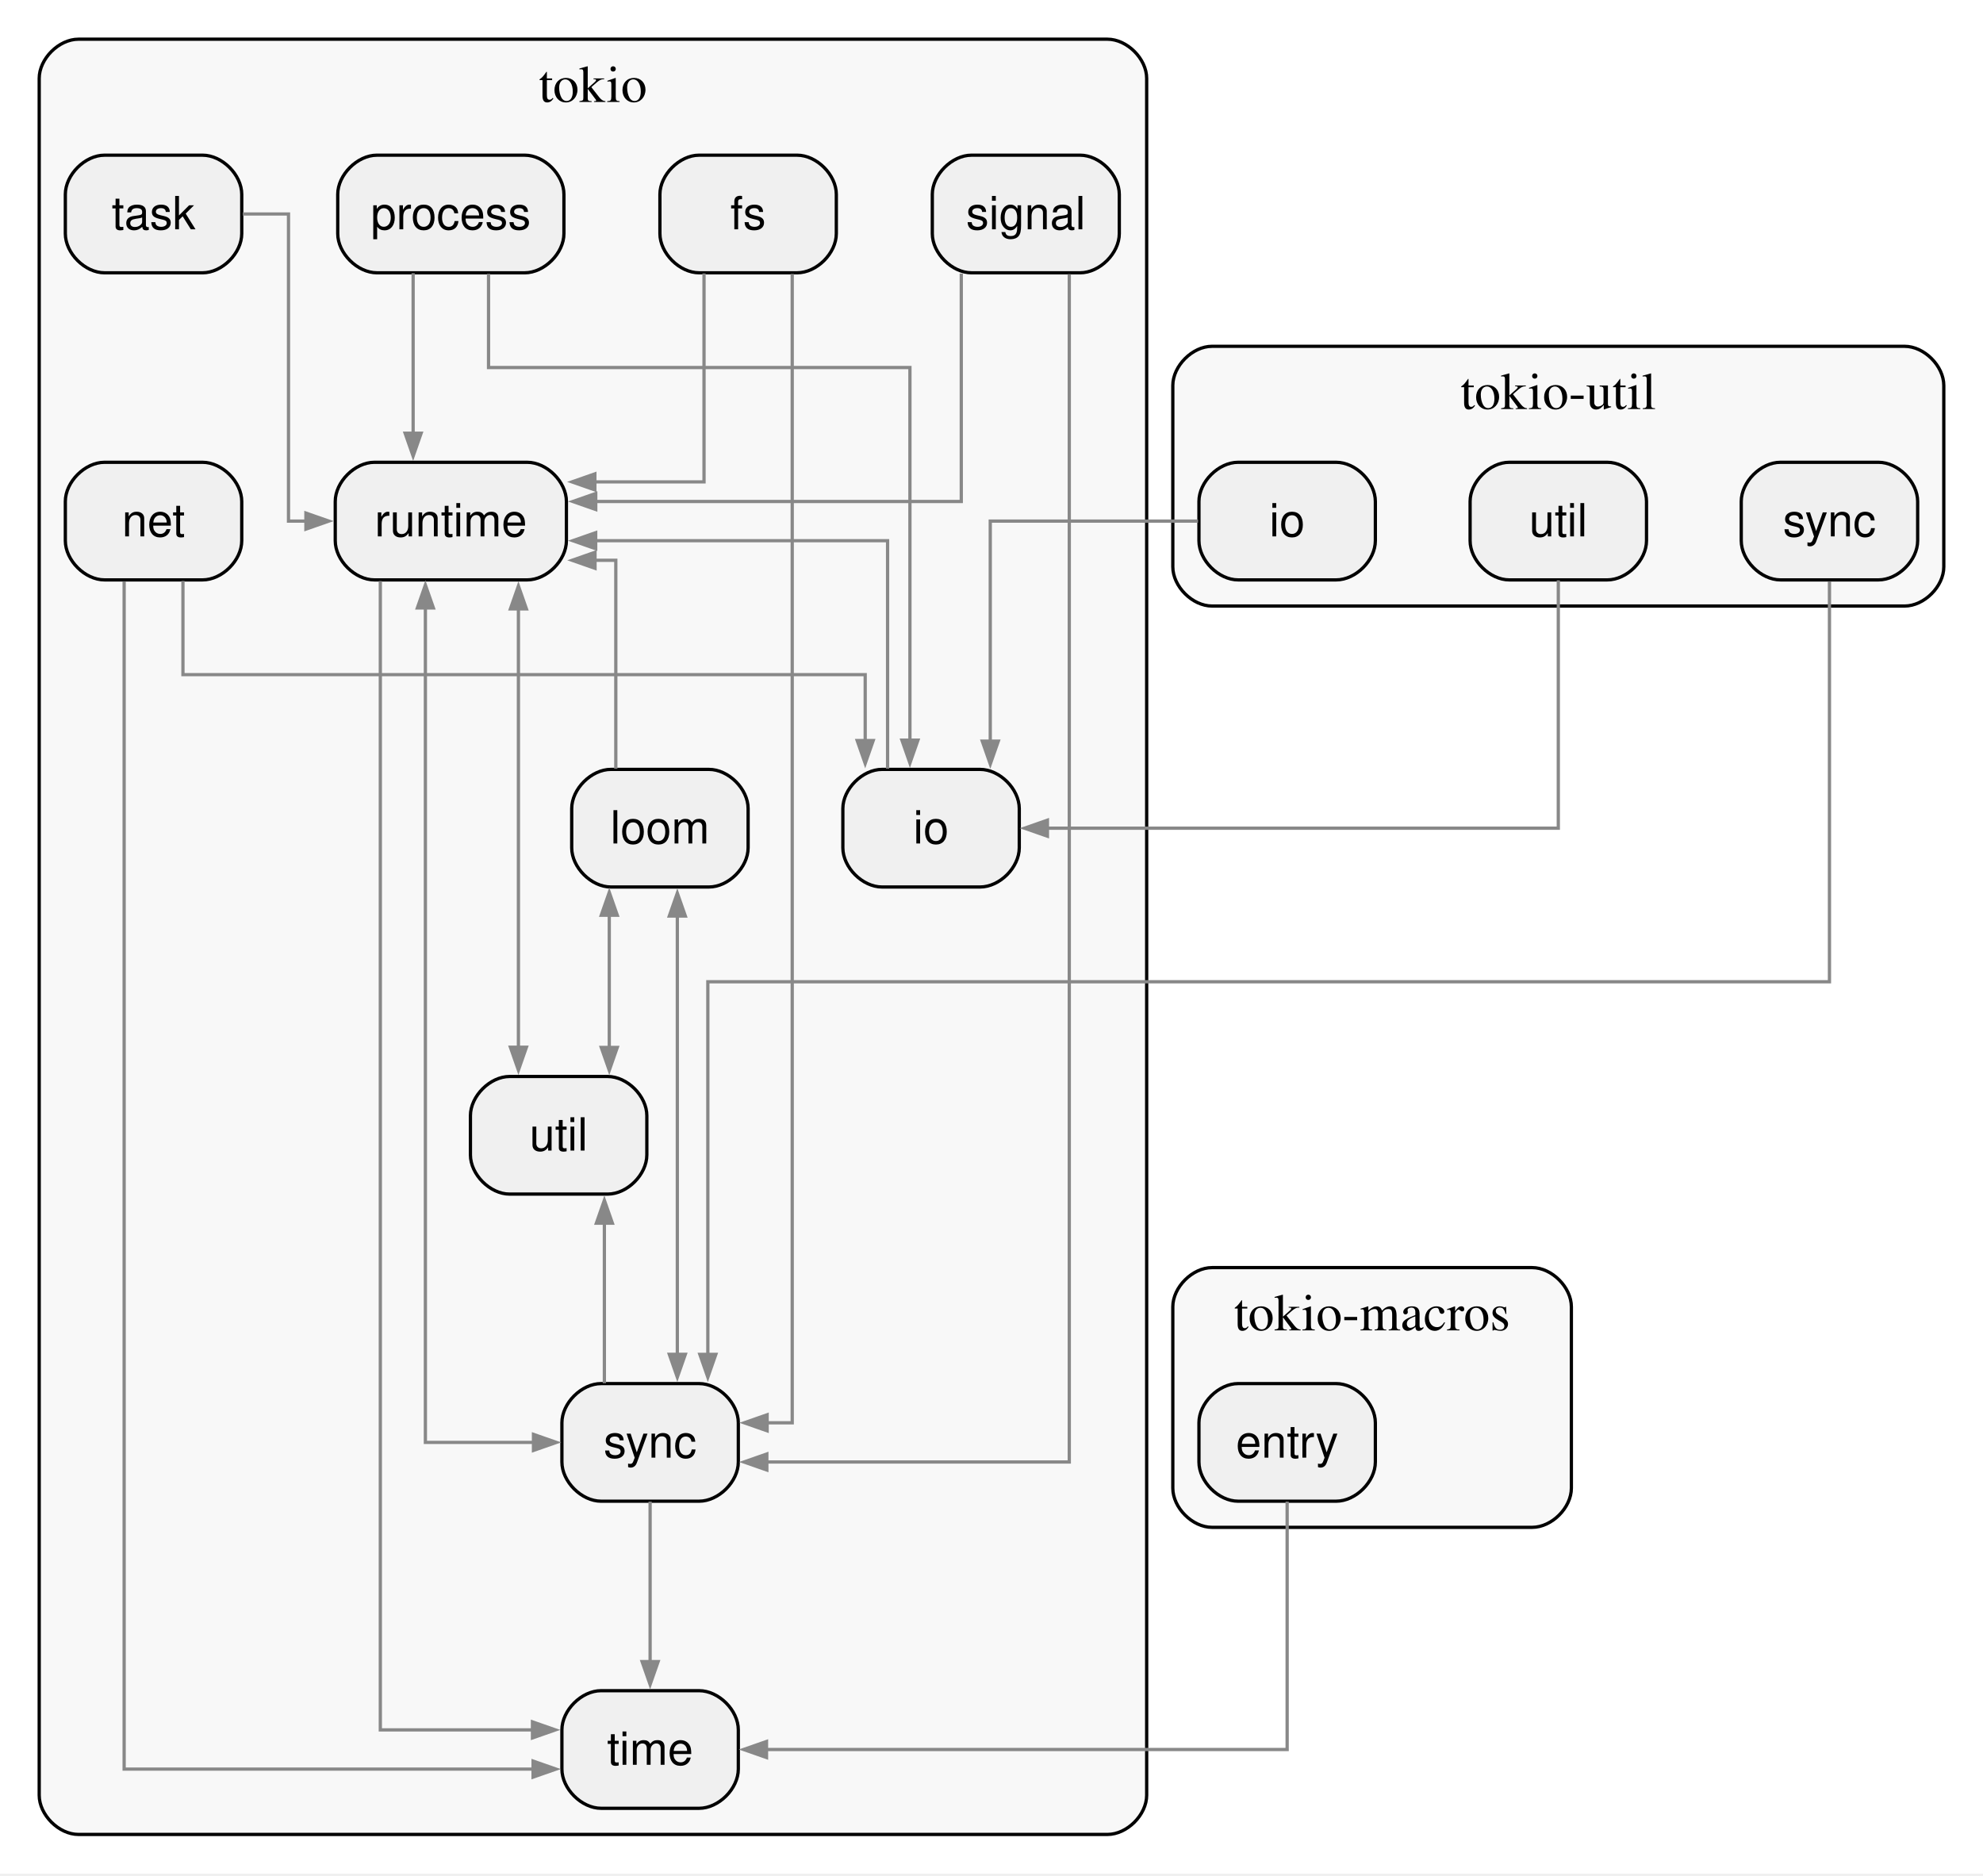
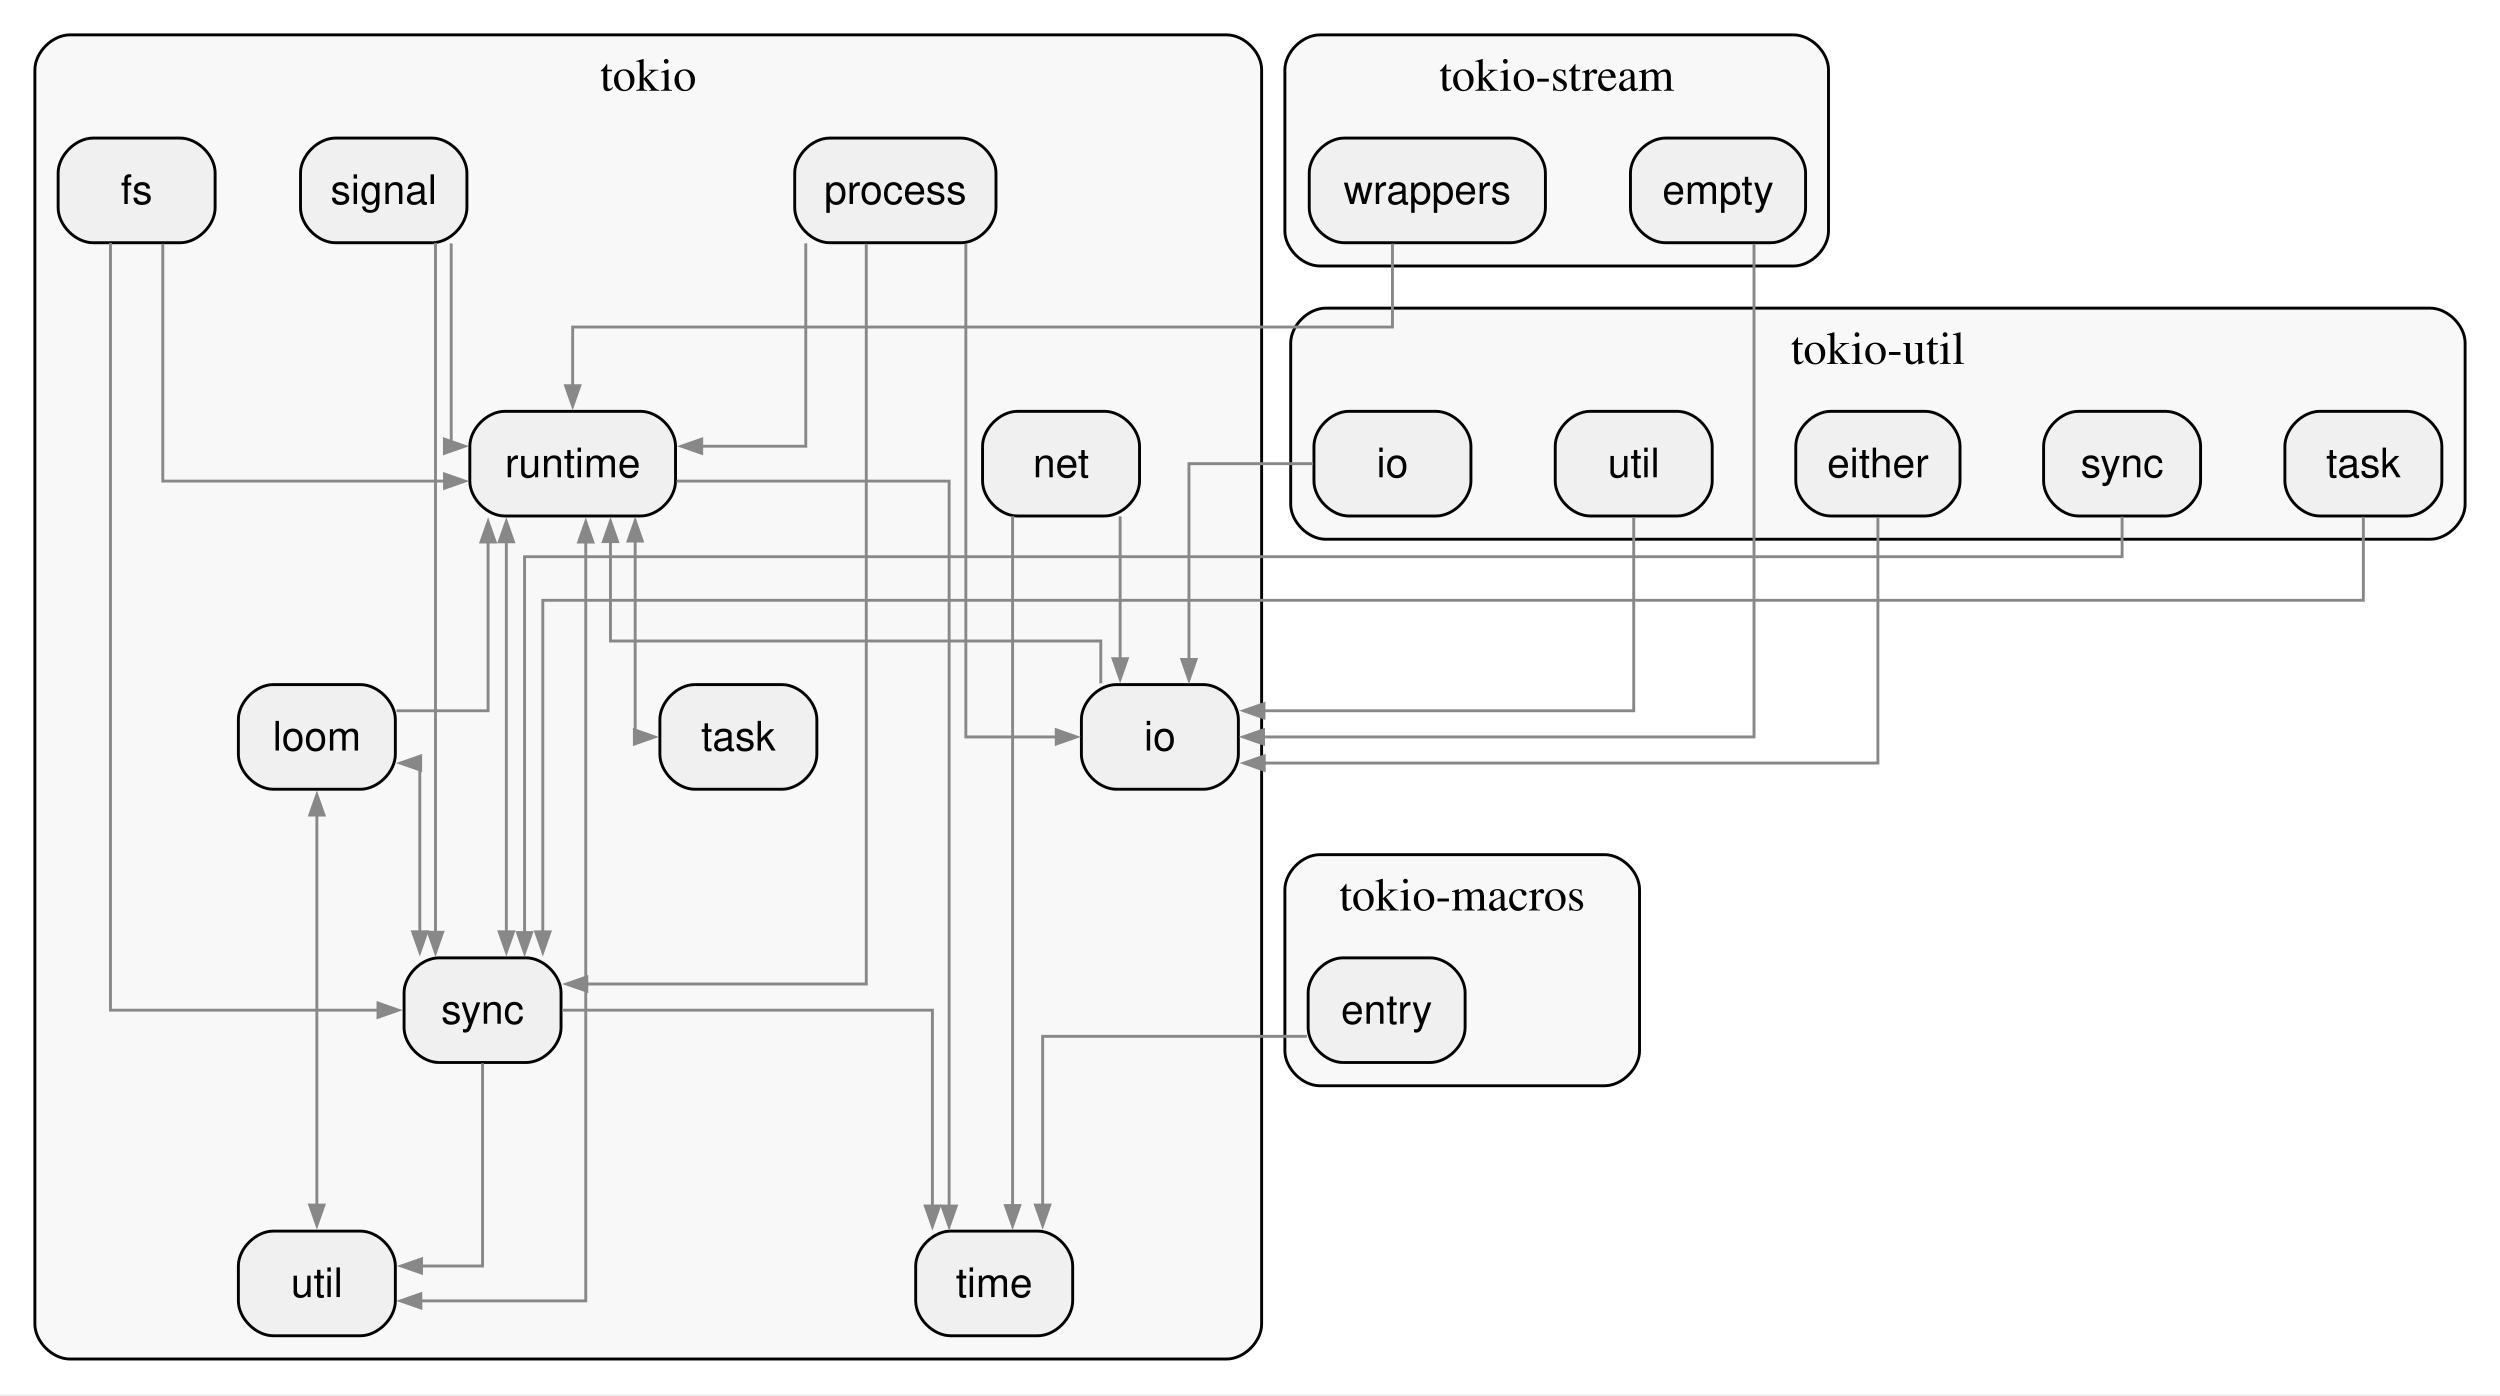
- <svg xmlns="http://www.w3.org/2000/svg" width="607pt" height="574pt" viewBox="0.00 0.00 607.00 574.00">
-   <g id="graph0" class="graph" transform="scale(1 1) rotate(0) translate(4 569.5)">
-     <polygon fill="white" stroke="none" points="-4,4 -4,-569.5 603,-569.5 603,4 -4,4" />
+ <svg xmlns="http://www.w3.org/2000/svg" width="860pt" height="480pt" viewBox="0.00 0.00 860.00 480.00">
+   <g id="graph0" class="graph" transform="scale(1 1) rotate(0) translate(4 475.5)">
+     <polygon fill="white" stroke="none" points="-4,4 -4,-475.5 856,-475.5 856,4 -4,4" />
    <g id="clust1" class="cluster">
-       <path fill="#f8f8f8" stroke="black" d="M20,-8C20,-8 335,-8 335,-8 341,-8 347,-14 347,-20 347,-20 347,-545.5 347,-545.5 347,-551.5 341,-557.5 335,-557.5 335,-557.5 20,-557.5 20,-557.5 14,-557.5 8,-551.5 8,-545.5 8,-545.5 8,-20 8,-20 8,-14 14,-8 20,-8" />
-       <text xml:space="preserve" text-anchor="middle" x="177.5" y="-538.3" font-family="Times,serif" font-size="16.00">tokio</text>
+       <path fill="#f8f8f8" stroke="black" d="M20,-8C20,-8 418,-8 418,-8 424,-8 430,-14 430,-20 430,-20 430,-451.5 430,-451.5 430,-457.5 424,-463.5 418,-463.5 418,-463.5 20,-463.5 20,-463.5 14,-463.5 8,-457.5 8,-451.5 8,-451.5 8,-20 8,-20 8,-14 14,-8 20,-8" />
+       <text xml:space="preserve" text-anchor="middle" x="219" y="-444.3" font-family="Times,serif" font-size="16.00">tokio</text>
    </g>
    <g id="clust2" class="cluster">
-       <path fill="#f8f8f8" stroke="black" d="M367,-102C367,-102 465,-102 465,-102 471,-102 477,-108 477,-114 477,-114 477,-169.5 477,-169.5 477,-175.5 471,-181.5 465,-181.5 465,-181.5 367,-181.5 367,-181.5 361,-181.5 355,-175.5 355,-169.5 355,-169.5 355,-114 355,-114 355,-108 361,-102 367,-102" />
-       <text xml:space="preserve" text-anchor="middle" x="416" y="-162.3" font-family="Times,serif" font-size="16.00">tokio-macros</text>
+       <path fill="#f8f8f8" stroke="black" d="M450,-102C450,-102 548,-102 548,-102 554,-102 560,-108 560,-114 560,-114 560,-169.5 560,-169.5 560,-175.5 554,-181.5 548,-181.5 548,-181.5 450,-181.5 450,-181.5 444,-181.5 438,-175.5 438,-169.5 438,-169.5 438,-114 438,-114 438,-108 444,-102 450,-102" />
+       <text xml:space="preserve" text-anchor="middle" x="499" y="-162.3" font-family="Times,serif" font-size="16.00">tokio-macros</text>
    </g>
    <g id="clust3" class="cluster">
-       <path fill="#f8f8f8" stroke="black" d="M367,-384C367,-384 579,-384 579,-384 585,-384 591,-390 591,-396 591,-396 591,-451.5 591,-451.5 591,-457.5 585,-463.5 579,-463.5 579,-463.5 367,-463.5 367,-463.5 361,-463.5 355,-457.5 355,-451.5 355,-451.5 355,-396 355,-396 355,-390 361,-384 367,-384" />
-       <text xml:space="preserve" text-anchor="middle" x="473" y="-444.3" font-family="Times,serif" font-size="16.00">tokio-util</text>
+       <path fill="#f8f8f8" stroke="black" d="M450,-384C450,-384 613,-384 613,-384 619,-384 625,-390 625,-396 625,-396 625,-451.5 625,-451.5 625,-457.5 619,-463.5 613,-463.5 613,-463.5 450,-463.5 450,-463.5 444,-463.5 438,-457.5 438,-451.5 438,-451.5 438,-396 438,-396 438,-390 444,-384 450,-384" />
+       <text xml:space="preserve" text-anchor="middle" x="531.5" y="-444.3" font-family="Times,serif" font-size="16.00">tokio-stream</text>
+     </g>
+     <g id="clust4" class="cluster">
+       <path fill="#f8f8f8" stroke="black" d="M452,-290C452,-290 832,-290 832,-290 838,-290 844,-296 844,-302 844,-302 844,-357.5 844,-357.5 844,-363.5 838,-369.5 832,-369.5 832,-369.5 452,-369.5 452,-369.5 446,-369.5 440,-363.5 440,-357.5 440,-357.5 440,-302 440,-302 440,-296 446,-290 452,-290" />
+       <text xml:space="preserve" text-anchor="middle" x="642" y="-350.3" font-family="Times,serif" font-size="16.00">tokio-util</text>
    </g>
    <g id="node1" class="node">
-       <path fill="#f0f0f0" stroke="black" d="M240,-522C240,-522 210,-522 210,-522 204,-522 198,-516 198,-510 198,-510 198,-498 198,-498 198,-492 204,-486 210,-486 210,-486 240,-486 240,-486 246,-486 252,-492 252,-498 252,-498 252,-510 252,-510 252,-516 246,-522 240,-522" />
-       <text xml:space="preserve" text-anchor="middle" x="225" y="-499.32" font-family="Helvetica,sans-Serif" font-size="14.00">fs</text>
+       <path fill="#f0f0f0" stroke="black" d="M58,-428C58,-428 28,-428 28,-428 22,-428 16,-422 16,-416 16,-416 16,-404 16,-404 16,-398 22,-392 28,-392 28,-392 58,-392 58,-392 64,-392 70,-398 70,-404 70,-404 70,-416 70,-416 70,-422 64,-428 58,-428" />
+       <text xml:space="preserve" text-anchor="middle" x="43" y="-405.32" font-family="Helvetica,sans-Serif" font-size="14.00">fs</text>
    </g>
    <g id="node6" class="node">
-       <path fill="#f0f0f0" stroke="black" d="M157.38,-428C157.38,-428 110.62,-428 110.62,-428 104.62,-428 98.62,-422 98.62,-416 98.62,-416 98.62,-404 98.62,-404 98.62,-398 104.62,-392 110.62,-392 110.62,-392 157.38,-392 157.38,-392 163.38,-392 169.38,-398 169.38,-404 169.38,-404 169.38,-416 169.38,-416 169.38,-422 163.38,-428 157.38,-428" />
-       <text xml:space="preserve" text-anchor="middle" x="134" y="-405.32" font-family="Helvetica,sans-Serif" font-size="14.00">runtime</text>
+       <path fill="#f0f0f0" stroke="black" d="M216.38,-334C216.38,-334 169.62,-334 169.62,-334 163.62,-334 157.62,-328 157.62,-322 157.62,-322 157.62,-310 157.62,-310 157.62,-304 163.62,-298 169.62,-298 169.62,-298 216.38,-298 216.38,-298 222.38,-298 228.38,-304 228.38,-310 228.38,-310 228.38,-322 228.38,-322 228.38,-328 222.38,-334 216.38,-334" />
+       <text xml:space="preserve" text-anchor="middle" x="193" y="-311.32" font-family="Helvetica,sans-Serif" font-size="14.00">runtime</text>
    </g>
    <g id="edge1" class="edge">
-       <path fill="none" stroke="#888888" d="M211.5,-485.8C211.5,-461.64 211.5,-422 211.5,-422 211.5,-422 178.09,-422 178.09,-422" />
-       <polygon fill="#888888" stroke="#888888" points="178.09,-419.55 171.09,-422 178.09,-424.45 178.09,-419.55" />
+       <path fill="none" stroke="#888888" d="M52,-391.66C52,-362.79 52,-310 52,-310 52,-310 148.91,-310 148.91,-310" />
+       <polygon fill="#888888" stroke="#888888" points="148.91,-312.45 155.91,-310 148.91,-307.55 148.91,-312.45" />
    </g>
    <g id="node8" class="node">
-       <path fill="#f0f0f0" stroke="black" d="M210,-146C210,-146 180,-146 180,-146 174,-146 168,-140 168,-134 168,-134 168,-122 168,-122 168,-116 174,-110 180,-110 180,-110 210,-110 210,-110 216,-110 222,-116 222,-122 222,-122 222,-134 222,-134 222,-140 216,-146 210,-146" />
-       <text xml:space="preserve" text-anchor="middle" x="195" y="-123.33" font-family="Helvetica,sans-Serif" font-size="14.00">sync</text>
+       <path fill="#f0f0f0" stroke="black" d="M177,-146C177,-146 147,-146 147,-146 141,-146 135,-140 135,-134 135,-134 135,-122 135,-122 135,-116 141,-110 147,-110 147,-110 177,-110 177,-110 183,-110 189,-116 189,-122 189,-122 189,-134 189,-134 189,-140 183,-146 177,-146" />
+       <text xml:space="preserve" text-anchor="middle" x="162" y="-123.33" font-family="Helvetica,sans-Serif" font-size="14.00">sync</text>
    </g>
    <g id="edge2" class="edge">
-       <path fill="none" stroke="#888888" d="M238.5,-485.65C238.5,-410.99 238.5,-134 238.5,-134 238.5,-134 230.82,-134 230.82,-134" />
-       <polygon fill="#888888" stroke="#888888" points="230.82,-131.55 223.82,-134 230.82,-136.45 230.82,-131.55" />
+       <path fill="none" stroke="#888888" d="M34,-391.93C34,-329.69 34,-128 34,-128 34,-128 126.03,-128 126.03,-128" />
+       <polygon fill="#888888" stroke="#888888" points="126.03,-130.45 133.03,-128 126.03,-125.55 126.03,-130.45" />
    </g>
    <g id="node2" class="node">
-       <path fill="#f0f0f0" stroke="black" d="M296,-334C296,-334 266,-334 266,-334 260,-334 254,-328 254,-322 254,-322 254,-310 254,-310 254,-304 260,-298 266,-298 266,-298 296,-298 296,-298 302,-298 308,-304 308,-310 308,-310 308,-322 308,-322 308,-328 302,-334 296,-334" />
-       <text xml:space="preserve" text-anchor="middle" x="281" y="-311.32" font-family="Helvetica,sans-Serif" font-size="14.00">io</text>
+       <path fill="#f0f0f0" stroke="black" d="M410,-240C410,-240 380,-240 380,-240 374,-240 368,-234 368,-228 368,-228 368,-216 368,-216 368,-210 374,-204 380,-204 380,-204 410,-204 410,-204 416,-204 422,-210 422,-216 422,-216 422,-228 422,-228 422,-234 416,-240 410,-240" />
+       <text xml:space="preserve" text-anchor="middle" x="395" y="-217.32" font-family="Helvetica,sans-Serif" font-size="14.00">io</text>
    </g>
    <g id="edge3" class="edge">
-       <path fill="none" stroke="#888888" d="M267.69,-334.23C267.69,-360.01 267.69,-404 267.69,-404 267.69,-404 178.34,-404 178.34,-404" />
-       <polygon fill="#888888" stroke="#888888" points="178.34,-401.55 171.34,-404 178.34,-406.45 178.34,-401.55" />
+       <path fill="none" stroke="#888888" d="M374.67,-240.43C374.67,-247.99 374.67,-255 374.67,-255 374.67,-255 206,-255 206,-255 206,-255 206,-289.18 206,-289.18" />
+       <polygon fill="#888888" stroke="#888888" points="203.55,-289.18 206,-296.18 208.45,-289.18 203.55,-289.18" />
    </g>
    <g id="node3" class="node">
-       <path fill="#f0f0f0" stroke="black" d="M213,-334C213,-334 183,-334 183,-334 177,-334 171,-328 171,-322 171,-322 171,-310 171,-310 171,-304 177,-298 183,-298 183,-298 213,-298 213,-298 219,-298 225,-304 225,-310 225,-310 225,-322 225,-322 225,-328 219,-334 213,-334" />
-       <text xml:space="preserve" text-anchor="middle" x="198" y="-311.32" font-family="Helvetica,sans-Serif" font-size="14.00">loom</text>
+       <path fill="#f0f0f0" stroke="black" d="M120,-240C120,-240 90,-240 90,-240 84,-240 78,-234 78,-228 78,-228 78,-216 78,-216 78,-210 84,-204 90,-204 90,-204 120,-204 120,-204 126,-204 132,-210 132,-216 132,-216 132,-228 132,-228 132,-234 126,-240 120,-240" />
+       <text xml:space="preserve" text-anchor="middle" x="105" y="-217.32" font-family="Helvetica,sans-Serif" font-size="14.00">loom</text>
    </g>
    <g id="edge4" class="edge">
-       <path fill="none" stroke="#888888" d="M184.5,-334.2C184.5,-358.36 184.5,-398 184.5,-398 184.5,-398 178.14,-398 178.14,-398" />
-       <polygon fill="#888888" stroke="#888888" points="178.14,-395.55 171.14,-398 178.13,-400.45 178.14,-395.55" />
+       <path fill="none" stroke="#888888" d="M132.38,-231C147.76,-231 163.9,-231 163.9,-231 163.9,-231 163.9,-289.04 163.9,-289.04" />
+       <polygon fill="#888888" stroke="#888888" points="161.45,-289.04 163.9,-296.04 166.35,-289.04 161.45,-289.04" />
    </g>
    <g id="edge5" class="edge">
-       <path fill="none" stroke="#888888" d="M203.33,-289.12C203.33,-289.12 203.33,-154.96 203.33,-154.96" />
-       <polygon fill="#888888" stroke="#888888" points="200.88,-289.12 203.33,-296.12 205.78,-289.12 200.88,-289.12" />
-       <polygon fill="#888888" stroke="#888888" points="205.78,-154.96 203.33,-147.96 200.88,-154.96 205.78,-154.96" />
+       <path fill="none" stroke="#888888" d="M139.59,-213C139.59,-213 140.41,-213 140.41,-213 140.41,-213 140.41,-154.96 140.41,-154.96" />
+       <polygon fill="#888888" stroke="#888888" points="140.71,-210.55 133.71,-213 140.71,-215.45 140.71,-210.55" />
+       <polygon fill="#888888" stroke="#888888" points="142.86,-154.96 140.41,-147.96 137.96,-154.96 142.86,-154.96" />
    </g>
    <g id="node11" class="node">
-       <path fill="#f0f0f0" stroke="black" d="M182,-240C182,-240 152,-240 152,-240 146,-240 140,-234 140,-228 140,-228 140,-216 140,-216 140,-210 146,-204 152,-204 152,-204 182,-204 182,-204 188,-204 194,-210 194,-216 194,-216 194,-228 194,-228 194,-234 188,-240 182,-240" />
-       <text xml:space="preserve" text-anchor="middle" x="167" y="-217.32" font-family="Helvetica,sans-Serif" font-size="14.00">util</text>
+       <path fill="#f0f0f0" stroke="black" d="M120,-52C120,-52 90,-52 90,-52 84,-52 78,-46 78,-40 78,-40 78,-28 78,-28 78,-22 84,-16 90,-16 90,-16 120,-16 120,-16 126,-16 132,-22 132,-28 132,-28 132,-40 132,-40 132,-46 126,-52 120,-52" />
+       <text xml:space="preserve" text-anchor="middle" x="105" y="-29.32" font-family="Helvetica,sans-Serif" font-size="14.00">util</text>
    </g>
    <g id="edge6" class="edge">
-       <path fill="none" stroke="#888888" d="M182.5,-289.36C182.5,-289.36 182.5,-248.9 182.5,-248.9" />
-       <polygon fill="#888888" stroke="#888888" points="180.05,-289.36 182.5,-296.36 184.95,-289.36 180.05,-289.36" />
-       <polygon fill="#888888" stroke="#888888" points="184.95,-248.9 182.5,-241.9 180.05,-248.9 184.95,-248.9" />
+       <path fill="none" stroke="#888888" d="M105,-195.12C105,-195.12 105,-60.96 105,-60.96" />
+       <polygon fill="#888888" stroke="#888888" points="102.55,-195.12 105,-202.12 107.45,-195.12 102.55,-195.12" />
+       <polygon fill="#888888" stroke="#888888" points="107.45,-60.96 105,-53.96 102.55,-60.96 107.45,-60.96" />
    </g>
    <g id="node4" class="node">
-       <path fill="#f0f0f0" stroke="black" d="M58,-428C58,-428 28,-428 28,-428 22,-428 16,-422 16,-416 16,-416 16,-404 16,-404 16,-398 22,-392 28,-392 28,-392 58,-392 58,-392 64,-392 70,-398 70,-404 70,-404 70,-416 70,-416 70,-422 64,-428 58,-428" />
-       <text xml:space="preserve" text-anchor="middle" x="43" y="-405.32" font-family="Helvetica,sans-Serif" font-size="14.00">net</text>
+       <path fill="#f0f0f0" stroke="black" d="M376,-334C376,-334 346,-334 346,-334 340,-334 334,-328 334,-322 334,-322 334,-310 334,-310 334,-304 340,-298 346,-298 346,-298 376,-298 376,-298 382,-298 388,-304 388,-310 388,-310 388,-322 388,-322 388,-328 382,-334 376,-334" />
+       <text xml:space="preserve" text-anchor="middle" x="361" y="-311.32" font-family="Helvetica,sans-Serif" font-size="14.00">net</text>
    </g>
    <g id="edge8" class="edge">
-       <path fill="none" stroke="#888888" d="M52,-391.69C52,-378.5 52,-363 52,-363 52,-363 260.84,-363 260.84,-363 260.84,-363 260.84,-342.82 260.84,-342.82" />
-       <polygon fill="#888888" stroke="#888888" points="263.29,-342.82 260.84,-335.82 258.39,-342.82 263.29,-342.82" />
+       <path fill="none" stroke="#888888" d="M381.33,-297.88C381.33,-297.88 381.33,-248.9 381.33,-248.9" />
+       <polygon fill="#888888" stroke="#888888" points="383.78,-248.9 381.33,-241.9 378.88,-248.9 383.78,-248.9" />
    </g>
    <g id="node10" class="node">
-       <path fill="#f0f0f0" stroke="black" d="M210,-52C210,-52 180,-52 180,-52 174,-52 168,-46 168,-40 168,-40 168,-28 168,-28 168,-22 174,-16 180,-16 180,-16 210,-16 210,-16 216,-16 222,-22 222,-28 222,-28 222,-40 222,-40 222,-46 216,-52 210,-52" />
-       <text xml:space="preserve" text-anchor="middle" x="195" y="-29.32" font-family="Helvetica,sans-Serif" font-size="14.00">time</text>
+       <path fill="#f0f0f0" stroke="black" d="M353,-52C353,-52 323,-52 323,-52 317,-52 311,-46 311,-40 311,-40 311,-28 311,-28 311,-22 317,-16 323,-16 323,-16 353,-16 353,-16 359,-16 365,-22 365,-28 365,-28 365,-40 365,-40 365,-46 359,-52 353,-52" />
+       <text xml:space="preserve" text-anchor="middle" x="338" y="-29.32" font-family="Helvetica,sans-Serif" font-size="14.00">time</text>
    </g>
    <g id="edge9" class="edge">
-       <path fill="none" stroke="#888888" d="M34,-391.58C34,-315.27 34,-28 34,-28 34,-28 159.18,-28 159.18,-28" />
-       <polygon fill="#888888" stroke="#888888" points="159.18,-30.45 166.18,-28 159.17,-25.55 159.18,-30.45" />
+       <path fill="none" stroke="#888888" d="M344.33,-297.93C344.33,-297.93 344.33,-60.8 344.33,-60.8" />
+       <polygon fill="#888888" stroke="#888888" points="346.78,-60.8 344.33,-53.8 341.88,-60.8 346.78,-60.8" />
    </g>
    <g id="node5" class="node">
-       <path fill="#f0f0f0" stroke="black" d="M156.62,-522C156.62,-522 111.38,-522 111.38,-522 105.38,-522 99.38,-516 99.38,-510 99.38,-510 99.38,-498 99.38,-498 99.38,-492 105.38,-486 111.38,-486 111.38,-486 156.62,-486 156.62,-486 162.62,-486 168.62,-492 168.62,-498 168.62,-498 168.62,-510 168.62,-510 168.62,-516 162.62,-522 156.62,-522" />
-       <text xml:space="preserve" text-anchor="middle" x="134" y="-499.32" font-family="Helvetica,sans-Serif" font-size="14.00">process</text>
+       <path fill="#f0f0f0" stroke="black" d="M326.62,-428C326.62,-428 281.38,-428 281.38,-428 275.38,-428 269.38,-422 269.38,-416 269.38,-416 269.38,-404 269.38,-404 269.38,-398 275.38,-392 281.38,-392 281.38,-392 326.62,-392 326.62,-392 332.62,-392 338.62,-398 338.62,-404 338.62,-404 338.62,-416 338.62,-416 338.62,-422 332.62,-428 326.62,-428" />
+       <text xml:space="preserve" text-anchor="middle" x="304" y="-405.32" font-family="Helvetica,sans-Serif" font-size="14.00">process</text>
    </g>
    <g id="edge10" class="edge">
-       <path fill="none" stroke="#888888" d="M145.54,-485.69C145.54,-472.5 145.54,-457 145.54,-457 145.54,-457 274.53,-457 274.53,-457 274.53,-457 274.53,-342.95 274.53,-342.95" />
-       <polygon fill="#888888" stroke="#888888" points="276.98,-342.95 274.53,-335.95 272.08,-342.95 276.98,-342.95" />
+       <path fill="none" stroke="#888888" d="M328.25,-391.63C328.25,-344.33 328.25,-222 328.25,-222 328.25,-222 359.34,-222 359.34,-222" />
+       <polygon fill="#888888" stroke="#888888" points="359.34,-224.45 366.34,-222 359.34,-219.55 359.34,-224.45" />
    </g>
    <g id="edge11" class="edge">
-       <path fill="none" stroke="#888888" d="M122.46,-485.88C122.46,-485.88 122.46,-436.9 122.46,-436.9" />
-       <polygon fill="#888888" stroke="#888888" points="124.91,-436.9 122.46,-429.9 120.01,-436.9 124.91,-436.9" />
-     </g>
-     <g id="edge14" class="edge">
-       <path fill="none" stroke="#888888" d="M126.21,-383.42C126.21,-383.42 126.21,-128 126.21,-128 126.21,-128 159.3,-128 159.3,-128" />
-       <polygon fill="#888888" stroke="#888888" points="123.76,-383.42 126.21,-390.42 128.66,-383.42 123.76,-383.42" />
-       <polygon fill="#888888" stroke="#888888" points="159.3,-130.45 166.3,-128 159.3,-125.55 159.3,-130.45" />
+       <path fill="none" stroke="#888888" d="M273.19,-391.77C273.19,-365.99 273.19,-322 273.19,-322 273.19,-322 237.39,-322 237.39,-322" />
+       <polygon fill="#888888" stroke="#888888" points="237.39,-319.55 230.39,-322 237.39,-324.45 237.39,-319.55" />
+     </g>
+     <g id="edge12" class="edge">
+       <path fill="none" stroke="#888888" d="M294,-391.66C294,-330.45 294,-137 294,-137 294,-137 197.86,-137 197.86,-137" />
+       <polygon fill="#888888" stroke="#888888" points="197.86,-134.55 190.86,-137 197.86,-139.45 197.86,-134.55" />
    </g>
    <g id="edge15" class="edge">
-       <path fill="none" stroke="#888888" d="M112.42,-391.65C112.42,-316.99 112.42,-40 112.42,-40 112.42,-40 158.99,-40 158.99,-40" />
-       <polygon fill="#888888" stroke="#888888" points="158.99,-42.45 165.99,-40 158.99,-37.55 158.99,-42.45" />
+       <path fill="none" stroke="#888888" d="M170.18,-289.12C170.18,-289.12 170.18,-154.96 170.18,-154.96" />
+       <polygon fill="#888888" stroke="#888888" points="167.73,-289.12 170.18,-296.12 172.63,-289.12 167.73,-289.12" />
+       <polygon fill="#888888" stroke="#888888" points="172.63,-154.96 170.18,-147.96 167.73,-154.96 172.63,-154.96" />
+     </g>
+     <g id="node9" class="node">
+       <path fill="#f0f0f0" stroke="black" d="M265,-240C265,-240 235,-240 235,-240 229,-240 223,-234 223,-228 223,-228 223,-216 223,-216 223,-210 229,-204 235,-204 235,-204 265,-204 265,-204 271,-204 277,-210 277,-216 277,-216 277,-228 277,-228 277,-234 271,-240 265,-240" />
+       <text xml:space="preserve" text-anchor="middle" x="250" y="-217.32" font-family="Helvetica,sans-Serif" font-size="14.00">task</text>
    </g>
    <g id="edge16" class="edge">
-       <path fill="none" stroke="#888888" d="M154.69,-383.12C154.69,-383.12 154.69,-248.96 154.69,-248.96" />
-       <polygon fill="#888888" stroke="#888888" points="152.24,-383.12 154.69,-390.12 157.14,-383.12 152.24,-383.12" />
-       <polygon fill="#888888" stroke="#888888" points="157.14,-248.96 154.69,-241.96 152.24,-248.96 157.14,-248.96" />
+       <path fill="none" stroke="#888888" d="M214.5,-289.36C214.5,-289.36 214.5,-222 214.5,-222 214.5,-222 215.32,-222 215.32,-222" />
+       <polygon fill="#888888" stroke="#888888" points="212.05,-289.36 214.5,-296.36 216.95,-289.36 212.05,-289.36" />
+       <polygon fill="#888888" stroke="#888888" points="214.22,-224.45 221.22,-222 214.22,-219.55 214.22,-224.45" />
+     </g>
+     <g id="edge17" class="edge">
+       <path fill="none" stroke="#888888" d="M228.73,-310C267.06,-310 322.5,-310 322.5,-310 322.5,-310 322.5,-60.62 322.5,-60.62" />
+       <polygon fill="#888888" stroke="#888888" points="324.95,-60.62 322.5,-53.62 320.05,-60.62 324.95,-60.62" />
+     </g>
+     <g id="edge18" class="edge">
+       <path fill="none" stroke="#888888" d="M197.5,-289.03C197.5,-289.03 197.5,-28 197.5,-28 197.5,-28 140.77,-28 140.77,-28" />
+       <polygon fill="#888888" stroke="#888888" points="195.05,-289.03 197.5,-296.03 199.95,-289.03 195.05,-289.03" />
+       <polygon fill="#888888" stroke="#888888" points="140.77,-25.55 133.77,-28 140.77,-30.45 140.77,-25.55" />
    </g>
    <g id="node7" class="node">
-       <path fill="#f0f0f0" stroke="black" d="M326.62,-522C326.62,-522 293.38,-522 293.38,-522 287.38,-522 281.38,-516 281.38,-510 281.38,-510 281.38,-498 281.38,-498 281.38,-492 287.38,-486 293.38,-486 293.38,-486 326.62,-486 326.62,-486 332.62,-486 338.62,-492 338.62,-498 338.62,-498 338.62,-510 338.62,-510 338.62,-516 332.62,-522 326.62,-522" />
-       <text xml:space="preserve" text-anchor="middle" x="310" y="-499.32" font-family="Helvetica,sans-Serif" font-size="14.00">signal</text>
-     </g>
-     <g id="edge17" class="edge">
-       <path fill="none" stroke="#888888" d="M290.25,-485.77C290.25,-459.99 290.25,-416 290.25,-416 290.25,-416 178.36,-416 178.36,-416" />
-       <polygon fill="#888888" stroke="#888888" points="178.36,-413.55 171.36,-416 178.36,-418.45 178.36,-413.55" />
-     </g>
-     <g id="edge18" class="edge">
-       <path fill="none" stroke="#888888" d="M323.31,-485.58C323.31,-409.27 323.31,-122 323.31,-122 323.31,-122 230.73,-122 230.73,-122" />
-       <polygon fill="#888888" stroke="#888888" points="230.73,-119.55 223.73,-122 230.73,-124.45 230.73,-119.55" />
+       <path fill="#f0f0f0" stroke="black" d="M144.62,-428C144.62,-428 111.38,-428 111.38,-428 105.38,-428 99.38,-422 99.38,-416 99.38,-416 99.38,-404 99.38,-404 99.38,-398 105.38,-392 111.38,-392 111.38,-392 144.62,-392 144.62,-392 150.62,-392 156.62,-398 156.62,-404 156.62,-404 156.62,-416 156.62,-416 156.62,-422 150.62,-428 144.62,-428" />
+       <text xml:space="preserve" text-anchor="middle" x="128" y="-405.32" font-family="Helvetica,sans-Serif" font-size="14.00">signal</text>
+     </g>
+     <g id="edge19" class="edge">
+       <path fill="none" stroke="#888888" d="M151.22,-391.77C151.22,-365.99 151.22,-322 151.22,-322 151.22,-322 151.84,-322 151.84,-322" />
+       <polygon fill="#888888" stroke="#888888" points="148.87,-324.45 155.87,-322 148.87,-319.55 148.87,-324.45" />
+     </g>
+     <g id="edge20" class="edge">
+       <path fill="none" stroke="#888888" d="M145.81,-391.93C145.81,-391.93 145.81,-154.8 145.81,-154.8" />
+       <polygon fill="#888888" stroke="#888888" points="148.26,-154.8 145.81,-147.8 143.36,-154.8 148.26,-154.8" />
+     </g>
+     <g id="edge25" class="edge">
+       <path fill="none" stroke="#888888" d="M189.31,-128C233.74,-128 316.75,-128 316.75,-128 316.75,-128 316.75,-60.64 316.75,-60.64" />
+       <polygon fill="#888888" stroke="#888888" points="319.2,-60.64 316.75,-53.64 314.3,-60.64 319.2,-60.64" />
+     </g>
+     <g id="edge26" class="edge">
+       <path fill="none" stroke="#888888" d="M162,-109.77C162,-83.99 162,-40 162,-40 162,-40 141.01,-40 141.01,-40" />
+       <polygon fill="#888888" stroke="#888888" points="141.01,-37.55 134.01,-40 141.01,-42.45 141.01,-37.55" />
+     </g>
+     <g id="node12" class="node">
+       <path fill="#f0f0f0" stroke="black" d="M488,-146C488,-146 458,-146 458,-146 452,-146 446,-140 446,-134 446,-134 446,-122 446,-122 446,-116 452,-110 458,-110 458,-110 488,-110 488,-110 494,-110 500,-116 500,-122 500,-122 500,-134 500,-134 500,-140 494,-146 488,-146" />
+       <text xml:space="preserve" text-anchor="middle" x="473" y="-123.33" font-family="Helvetica,sans-Serif" font-size="14.00">entry</text>
+     </g>
+     <g id="edge7" class="edge">
+       <path fill="none" stroke="#888888" d="M445.55,-119C410.6,-119 354.67,-119 354.67,-119 354.67,-119 354.67,-60.96 354.67,-60.96" />
+       <polygon fill="#888888" stroke="#888888" points="357.12,-60.96 354.67,-53.96 352.22,-60.96 357.12,-60.96" />
+     </g>
+     <g id="node13" class="node">
+       <path fill="#f0f0f0" stroke="black" d="M605.12,-428C605.12,-428 568.88,-428 568.88,-428 562.88,-428 556.88,-422 556.88,-416 556.88,-416 556.88,-404 556.88,-404 556.88,-398 562.88,-392 568.88,-392 568.88,-392 605.12,-392 605.12,-392 611.12,-392 617.12,-398 617.12,-404 617.12,-404 617.12,-416 617.12,-416 617.12,-422 611.12,-428 605.12,-428" />
+       <text xml:space="preserve" text-anchor="middle" x="587" y="-405.32" font-family="Helvetica,sans-Serif" font-size="14.00">empty</text>
    </g>
    <g id="edge21" class="edge">
-       <path fill="none" stroke="#888888" d="M195,-109.88C195,-109.88 195,-60.9 195,-60.9" />
-       <polygon fill="#888888" stroke="#888888" points="197.45,-60.9 195,-53.9 192.55,-60.9 197.45,-60.9" />
+       <path fill="none" stroke="#888888" d="M599.38,-391.63C599.38,-344.33 599.38,-222 599.38,-222 599.38,-222 430.65,-222 430.65,-222" />
+       <polygon fill="#888888" stroke="#888888" points="430.65,-219.55 423.65,-222 430.65,-224.45 430.65,-219.55" />
+     </g>
+     <g id="node14" class="node">
+       <path fill="#f0f0f0" stroke="black" d="M515.62,-428C515.62,-428 458.38,-428 458.38,-428 452.38,-428 446.38,-422 446.38,-416 446.38,-416 446.38,-404 446.38,-404 446.38,-398 452.38,-392 458.38,-392 458.38,-392 515.62,-392 515.62,-392 521.62,-392 527.62,-398 527.62,-404 527.62,-404 527.62,-416 527.62,-416 527.62,-422 521.62,-428 515.62,-428" />
+       <text xml:space="preserve" text-anchor="middle" x="487" y="-405.32" font-family="Helvetica,sans-Serif" font-size="14.00">wrappers</text>
    </g>
    <g id="edge22" class="edge">
-       <path fill="none" stroke="#888888" d="M181,-146.12C181,-146.12 181,-195.1 181,-195.1" />
-       <polygon fill="#888888" stroke="#888888" points="178.55,-195.1 181,-202.1 183.45,-195.1 178.55,-195.1" />
-     </g>
-     <g id="node9" class="node">
-       <path fill="#f0f0f0" stroke="black" d="M58,-522C58,-522 28,-522 28,-522 22,-522 16,-516 16,-510 16,-510 16,-498 16,-498 16,-492 22,-486 28,-486 28,-486 58,-486 58,-486 64,-486 70,-492 70,-498 70,-498 70,-510 70,-510 70,-516 64,-522 58,-522" />
-       <text xml:space="preserve" text-anchor="middle" x="43" y="-499.32" font-family="Helvetica,sans-Serif" font-size="14.00">task</text>
-     </g>
-     <g id="edge23" class="edge">
-       <path fill="none" stroke="#888888" d="M70.33,-504C78.01,-504 84.31,-504 84.31,-504 84.31,-504 84.31,-410 84.31,-410 84.31,-410 89.64,-410 89.64,-410" />
-       <polygon fill="#888888" stroke="#888888" points="89.64,-412.45 96.64,-410 89.64,-407.55 89.64,-412.45" />
-     </g>
-     <g id="node12" class="node">
-       <path fill="#f0f0f0" stroke="black" d="M405,-146C405,-146 375,-146 375,-146 369,-146 363,-140 363,-134 363,-134 363,-122 363,-122 363,-116 369,-110 375,-110 375,-110 405,-110 405,-110 411,-110 417,-116 417,-122 417,-122 417,-134 417,-134 417,-140 411,-146 405,-146" />
-       <text xml:space="preserve" text-anchor="middle" x="390" y="-123.33" font-family="Helvetica,sans-Serif" font-size="14.00">entry</text>
-     </g>
-     <g id="edge7" class="edge">
-       <path fill="none" stroke="#888888" d="M390,-109.88C390,-82.56 390,-34 390,-34 390,-34 230.63,-34 230.63,-34" />
-       <polygon fill="#888888" stroke="#888888" points="230.63,-31.55 223.63,-34 230.63,-36.45 230.63,-31.55" />
-     </g>
-     <g id="node13" class="node">
-       <path fill="#f0f0f0" stroke="black" d="M405,-428C405,-428 375,-428 375,-428 369,-428 363,-422 363,-416 363,-416 363,-404 363,-404 363,-398 369,-392 375,-392 375,-392 405,-392 405,-392 411,-392 417,-398 417,-404 417,-404 417,-416 417,-416 417,-422 411,-428 405,-428" />
-       <text xml:space="preserve" text-anchor="middle" x="390" y="-405.32" font-family="Helvetica,sans-Serif" font-size="14.00">io</text>
-     </g>
-     <g id="edge27" class="edge">
-       <path fill="none" stroke="#888888" d="M362.73,-410C335.97,-410 299.12,-410 299.12,-410 299.12,-410 299.12,-342.64 299.12,-342.64" />
-       <polygon fill="#888888" stroke="#888888" points="301.58,-342.64 299.13,-335.64 296.68,-342.64 301.58,-342.64" />
-     </g>
-     <g id="node14" class="node">
-       <path fill="#f0f0f0" stroke="black" d="M571,-428C571,-428 541,-428 541,-428 535,-428 529,-422 529,-416 529,-416 529,-404 529,-404 529,-398 535,-392 541,-392 541,-392 571,-392 571,-392 577,-392 583,-398 583,-404 583,-404 583,-416 583,-416 583,-422 577,-428 571,-428" />
-       <text xml:space="preserve" text-anchor="middle" x="556" y="-405.32" font-family="Helvetica,sans-Serif" font-size="14.00">sync</text>
-     </g>
-     <g id="edge28" class="edge">
-       <path fill="none" stroke="#888888" d="M556,-391.57C556,-353.35 556,-269 556,-269 556,-269 212.67,-269 212.67,-269 212.67,-269 212.67,-154.95 212.67,-154.95" />
-       <polygon fill="#888888" stroke="#888888" points="215.12,-154.95 212.67,-147.95 210.22,-154.95 215.12,-154.95" />
+       <path fill="none" stroke="#888888" d="M475,-391.69C475,-378.5 475,-363 475,-363 475,-363 193,-363 193,-363 193,-363 193,-342.82 193,-342.82" />
+       <polygon fill="#888888" stroke="#888888" points="195.45,-342.82 193,-335.82 190.55,-342.82 195.45,-342.82" />
    </g>
    <g id="node15" class="node">
-       <path fill="#f0f0f0" stroke="black" d="M488,-428C488,-428 458,-428 458,-428 452,-428 446,-422 446,-416 446,-416 446,-404 446,-404 446,-398 452,-392 458,-392 458,-392 488,-392 488,-392 494,-392 500,-398 500,-404 500,-404 500,-416 500,-416 500,-422 494,-428 488,-428" />
-       <text xml:space="preserve" text-anchor="middle" x="473" y="-405.32" font-family="Helvetica,sans-Serif" font-size="14.00">util</text>
-     </g>
-     <g id="edge29" class="edge">
-       <path fill="none" stroke="#888888" d="M473,-391.88C473,-364.56 473,-316 473,-316 473,-316 316.62,-316 316.62,-316" />
-       <polygon fill="#888888" stroke="#888888" points="316.62,-313.55 309.62,-316 316.62,-318.45 316.62,-313.55" />
+       <path fill="#f0f0f0" stroke="black" d="M658.25,-334C658.25,-334 625.75,-334 625.75,-334 619.75,-334 613.75,-328 613.75,-322 613.75,-322 613.75,-310 613.75,-310 613.75,-304 619.75,-298 625.75,-298 625.75,-298 658.25,-298 658.25,-298 664.25,-298 670.25,-304 670.25,-310 670.25,-310 670.25,-322 670.25,-322 670.25,-328 664.25,-334 658.25,-334" />
+       <text xml:space="preserve" text-anchor="middle" x="642" y="-311.32" font-family="Helvetica,sans-Serif" font-size="14.00">either</text>
+     </g>
+     <g id="edge30" class="edge">
+       <path fill="none" stroke="#888888" d="M642,-297.59C642,-267.96 642,-213 642,-213 642,-213 430.89,-213 430.89,-213" />
+       <polygon fill="#888888" stroke="#888888" points="430.89,-210.55 423.89,-213 430.89,-215.45 430.89,-210.55" />
+     </g>
+     <g id="node16" class="node">
+       <path fill="#f0f0f0" stroke="black" d="M490,-334C490,-334 460,-334 460,-334 454,-334 448,-328 448,-322 448,-322 448,-310 448,-310 448,-304 454,-298 460,-298 460,-298 490,-298 490,-298 496,-298 502,-304 502,-310 502,-310 502,-322 502,-322 502,-328 496,-334 490,-334" />
+       <text xml:space="preserve" text-anchor="middle" x="475" y="-311.32" font-family="Helvetica,sans-Serif" font-size="14.00">io</text>
+     </g>
+     <g id="edge31" class="edge">
+       <path fill="none" stroke="#888888" d="M447.74,-316C428.08,-316 405,-316 405,-316 405,-316 405,-248.64 405,-248.64" />
+       <polygon fill="#888888" stroke="#888888" points="407.45,-248.64 405,-241.64 402.55,-248.64 407.45,-248.64" />
+     </g>
+     <g id="node17" class="node">
+       <path fill="#f0f0f0" stroke="black" d="M741,-334C741,-334 711,-334 711,-334 705,-334 699,-328 699,-322 699,-322 699,-310 699,-310 699,-304 705,-298 711,-298 711,-298 741,-298 741,-298 747,-298 753,-304 753,-310 753,-310 753,-322 753,-322 753,-328 747,-334 741,-334" />
+       <text xml:space="preserve" text-anchor="middle" x="726" y="-311.32" font-family="Helvetica,sans-Serif" font-size="14.00">sync</text>
+     </g>
+     <g id="edge32" class="edge">
+       <path fill="none" stroke="#888888" d="M726,-297.76C726,-290.57 726,-284 726,-284 726,-284 176.45,-284 176.45,-284 176.45,-284 176.45,-154.71 176.45,-154.71" />
+       <polygon fill="#888888" stroke="#888888" points="178.9,-154.71 176.45,-147.71 174,-154.71 178.9,-154.71" />
+     </g>
+     <g id="node18" class="node">
+       <path fill="#f0f0f0" stroke="black" d="M824,-334C824,-334 794,-334 794,-334 788,-334 782,-328 782,-322 782,-322 782,-310 782,-310 782,-304 788,-298 794,-298 794,-298 824,-298 824,-298 830,-298 836,-304 836,-310 836,-310 836,-322 836,-322 836,-328 830,-334 824,-334" />
+       <text xml:space="preserve" text-anchor="middle" x="809" y="-311.32" font-family="Helvetica,sans-Serif" font-size="14.00">task</text>
+     </g>
+     <g id="edge33" class="edge">
+       <path fill="none" stroke="#888888" d="M809,-297.69C809,-284.5 809,-269 809,-269 809,-269 182.72,-269 182.72,-269 182.72,-269 182.72,-154.95 182.72,-154.95" />
+       <polygon fill="#888888" stroke="#888888" points="185.18,-154.95 182.73,-147.95 180.28,-154.95 185.18,-154.95" />
+     </g>
+     <g id="node19" class="node">
+       <path fill="#f0f0f0" stroke="black" d="M573,-334C573,-334 543,-334 543,-334 537,-334 531,-328 531,-322 531,-322 531,-310 531,-310 531,-304 537,-298 543,-298 543,-298 573,-298 573,-298 579,-298 585,-304 585,-310 585,-310 585,-322 585,-322 585,-328 579,-334 573,-334" />
+       <text xml:space="preserve" text-anchor="middle" x="558" y="-311.32" font-family="Helvetica,sans-Serif" font-size="14.00">util</text>
+     </g>
+     <g id="edge34" class="edge">
+       <path fill="none" stroke="#888888" d="M558,-297.56C558,-272.56 558,-231 558,-231 558,-231 430.8,-231 430.8,-231" />
+       <polygon fill="#888888" stroke="#888888" points="430.8,-228.55 423.8,-231 430.8,-233.45 430.8,-228.55" />
    </g>
  </g>
</svg>
